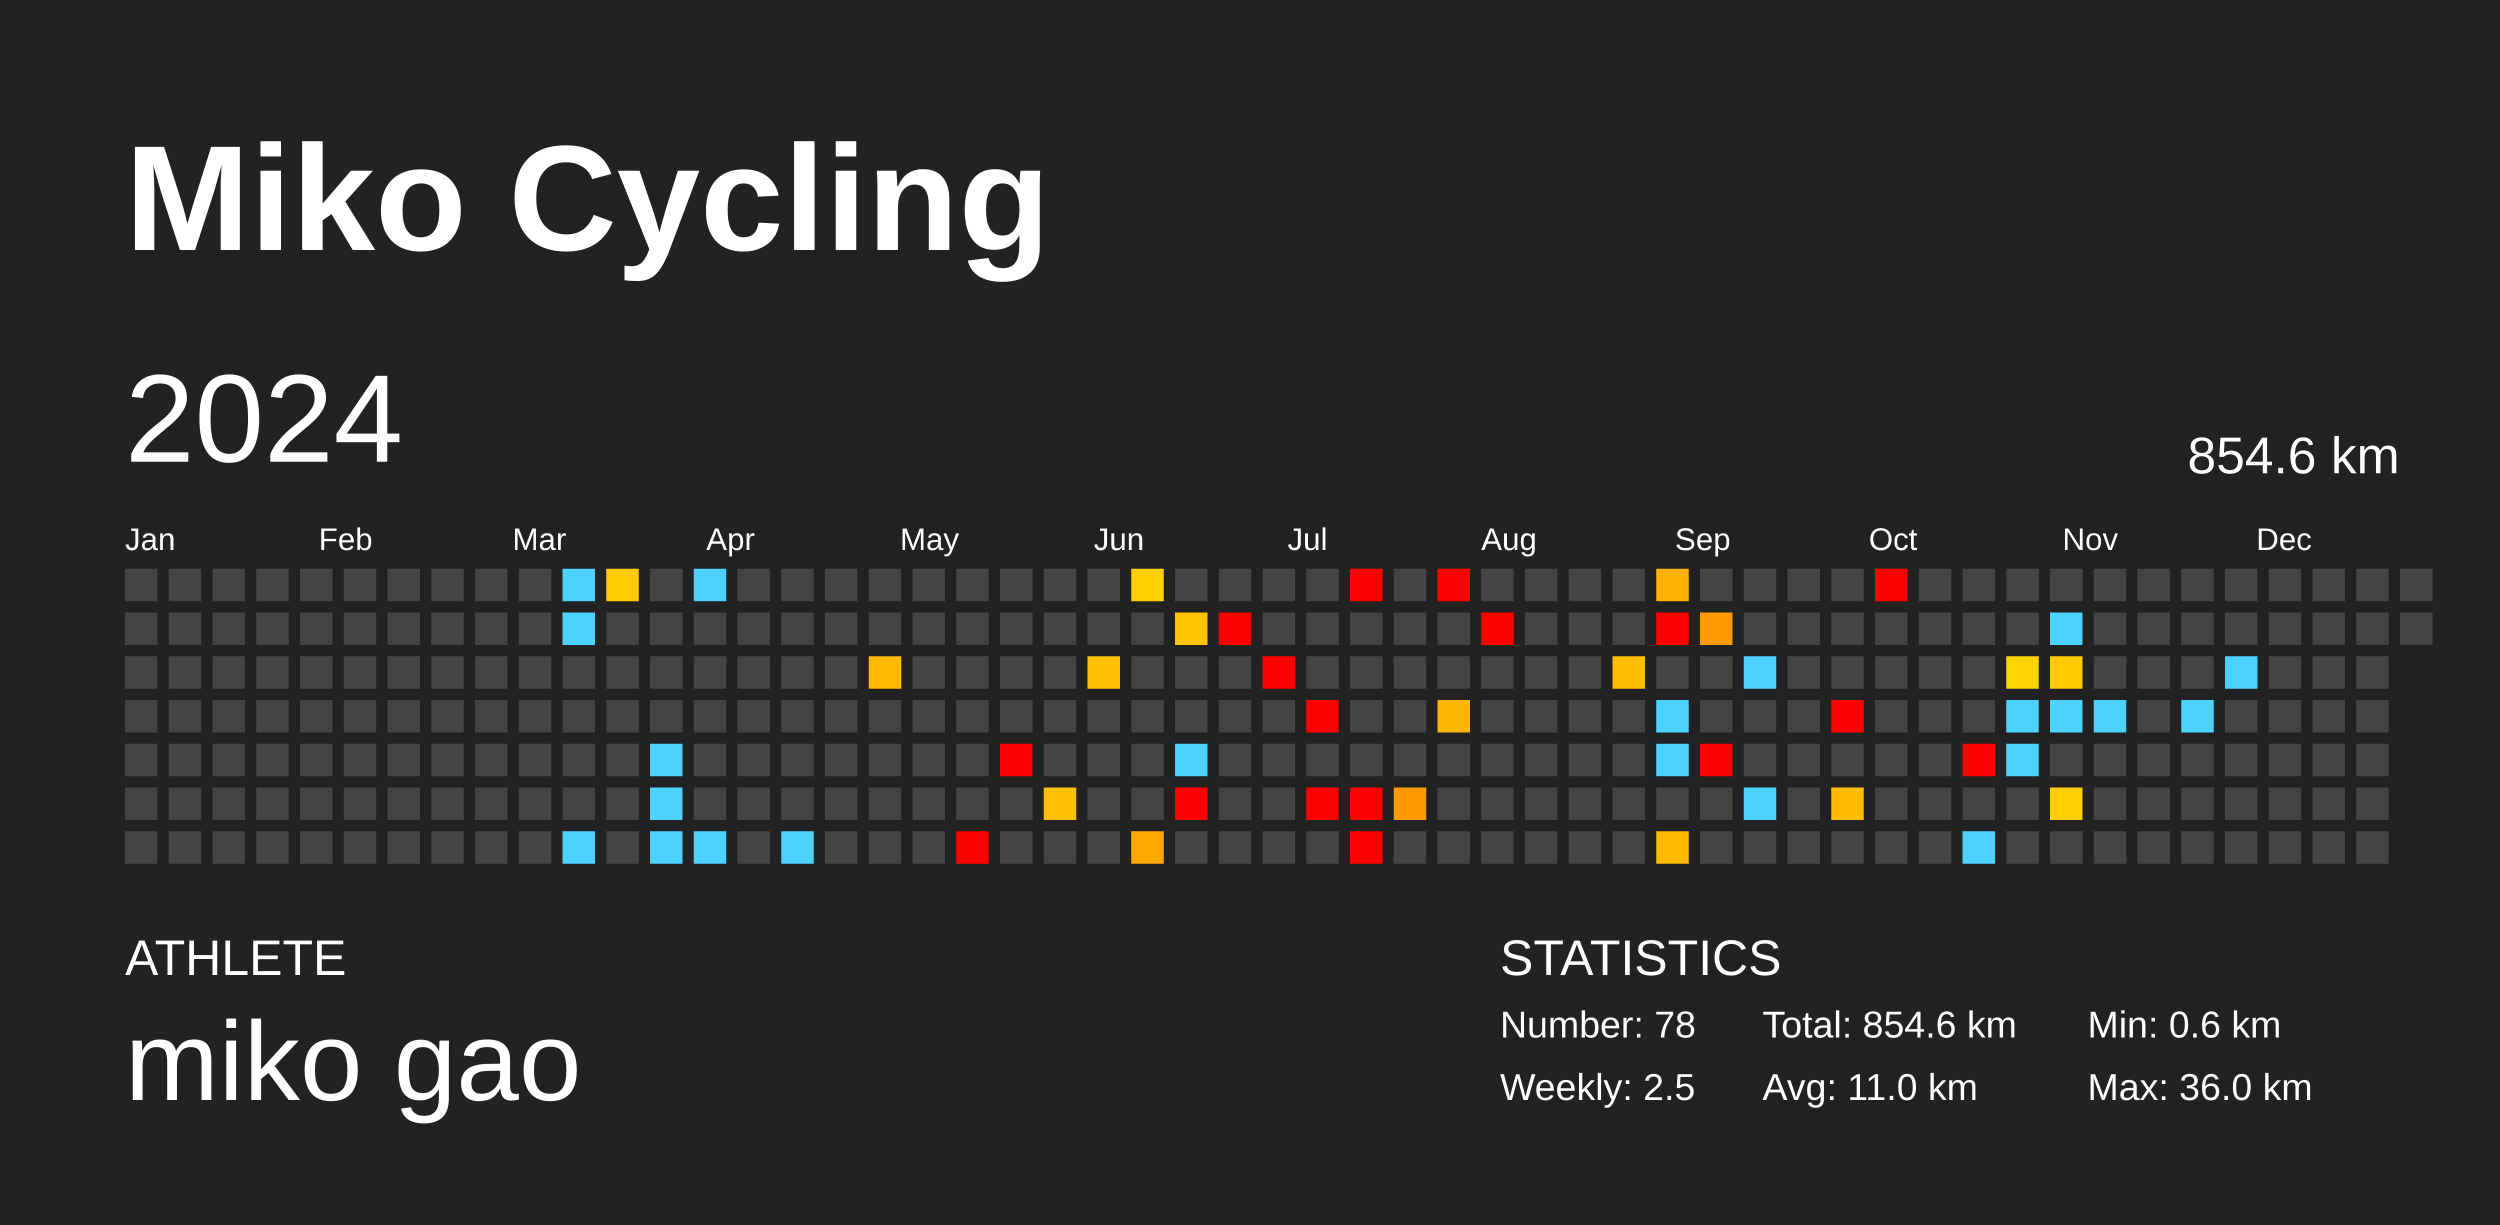
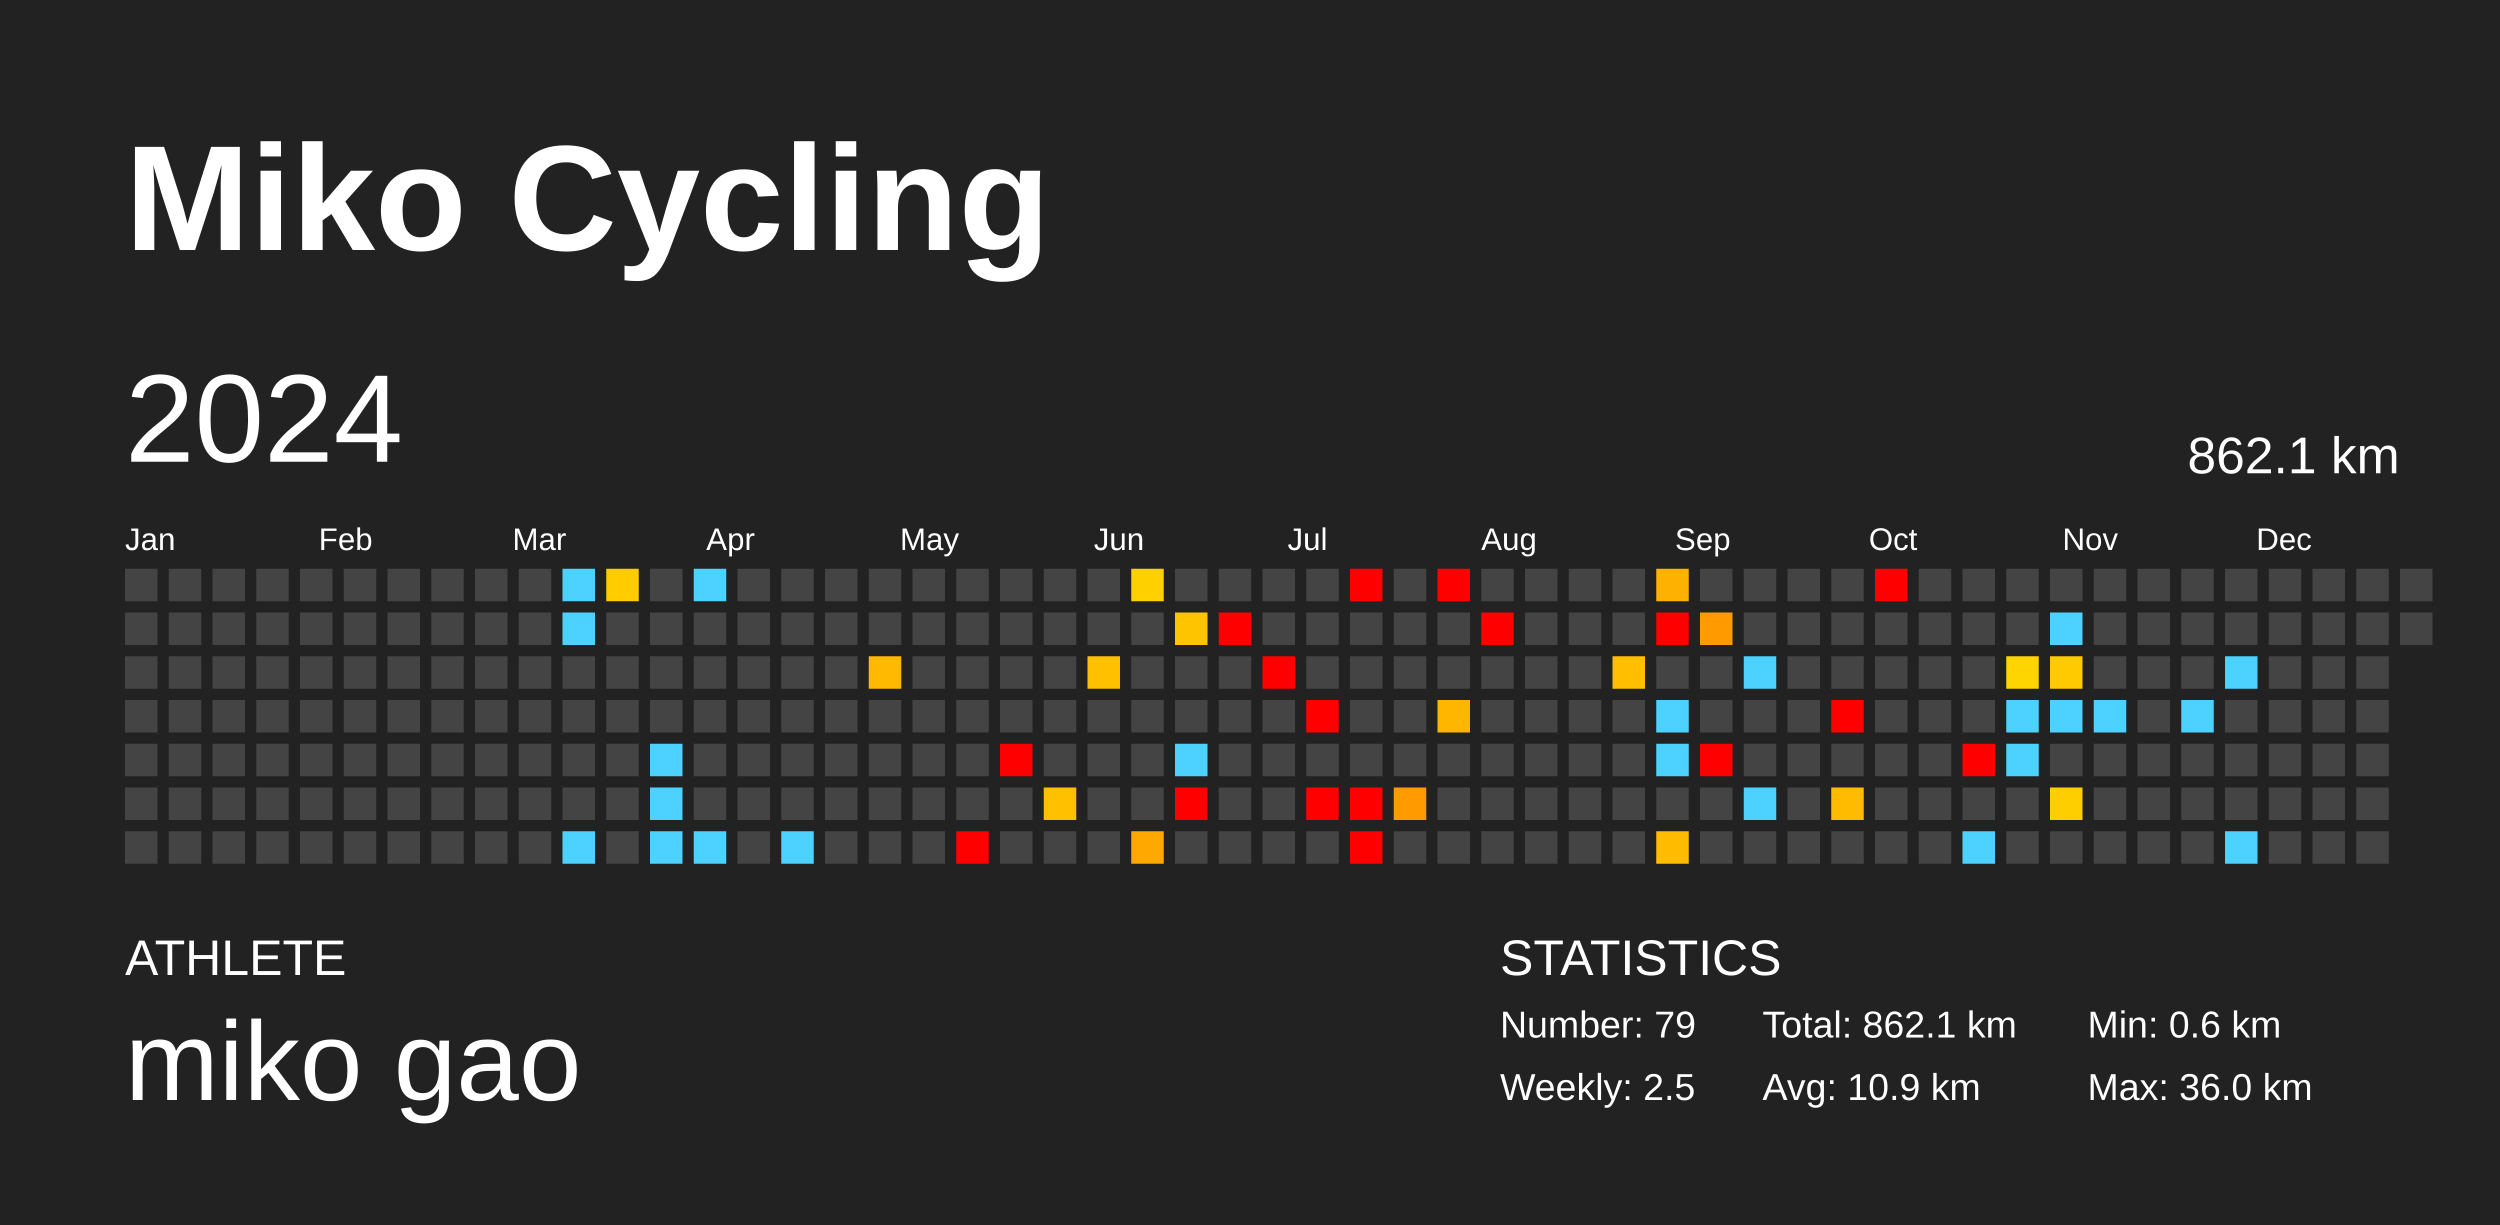
<svg xmlns="http://www.w3.org/2000/svg" baseProfile="full" height="98mm" version="1.1" viewBox="0,0,200,98" width="200mm">
  <defs />
  <rect fill="#222222" height="98" width="200" x="0" y="0" />
  <text fill="#FFFFFF" style="font-size:12px; font-family:Arial; font-weight:bold;" x="10" y="20">Miko Cycling</text>
  <text fill="#FFFFFF" style="font-size:4px; font-family:Arial" x="10" y="78">ATHLETE</text>
  <text fill="#FFFFFF" style="font-size:9px; font-family:Arial" x="10" y="88">miko gao</text>
  <text fill="#FFFFFF" style="font-size:4px; font-family:Arial" x="120" y="78">STATISTICS</text>
-   <text fill="#FFFFFF" style="font-size:3px; font-family:Arial" x="120" y="83">Number: 78</text>
+   <text fill="#FFFFFF" style="font-size:3px; font-family:Arial" x="120" y="83">Number: 79</text>
  <text fill="#FFFFFF" style="font-size:3px; font-family:Arial" x="120" y="88">Weekly: 2.5</text>
-   <text fill="#FFFFFF" style="font-size:3px; font-family:Arial" x="141" y="83">Total: 854.6 km</text>
-   <text fill="#FFFFFF" style="font-size:3px; font-family:Arial" x="141" y="88">Avg: 11.0 km</text>
+   <text fill="#FFFFFF" style="font-size:3px; font-family:Arial" x="141" y="83">Total: 862.1 km</text>
+   <text fill="#FFFFFF" style="font-size:3px; font-family:Arial" x="141" y="88">Avg: 10.9 km</text>
  <text fill="#FFFFFF" style="font-size:3px; font-family:Arial" x="167" y="83">Min: 0.6 km</text>
  <text fill="#FFFFFF" style="font-size:3px; font-family:Arial" x="167" y="88">Max: 36.0 km</text>
  <text dominant-baseline="hanging" fill="#FFFFFF" style="font-size:10.0px; font-family:Arial;" x="10" y="30">2024</text>
-   <text dominant-baseline="hanging" fill="#FFFFFF" style="font-size:4.125px; font-family:Arial;" x="175" y="35">854.6 km</text>
+   <text dominant-baseline="hanging" fill="#FFFFFF" style="font-size:4.125px; font-family:Arial;" x="175" y="35">862.1 km</text>
  <text fill="#FFFFFF" style="font-size:2.5px; font-family:Arial" x="10.0" y="44">Jan</text>
  <text fill="#FFFFFF" style="font-size:2.5px; font-family:Arial" x="25.5" y="44">Feb</text>
  <text fill="#FFFFFF" style="font-size:2.5px; font-family:Arial" x="41.0" y="44">Mar</text>
  <text fill="#FFFFFF" style="font-size:2.5px; font-family:Arial" x="56.5" y="44">Apr</text>
  <text fill="#FFFFFF" style="font-size:2.5px; font-family:Arial" x="72.0" y="44">May</text>
  <text fill="#FFFFFF" style="font-size:2.5px; font-family:Arial" x="87.5" y="44">Jun</text>
  <text fill="#FFFFFF" style="font-size:2.5px; font-family:Arial" x="103.0" y="44">Jul</text>
  <text fill="#FFFFFF" style="font-size:2.5px; font-family:Arial" x="118.5" y="44">Aug</text>
  <text fill="#FFFFFF" style="font-size:2.5px; font-family:Arial" x="134.0" y="44">Sep</text>
  <text fill="#FFFFFF" style="font-size:2.5px; font-family:Arial" x="149.5" y="44">Oct</text>
  <text fill="#FFFFFF" style="font-size:2.5px; font-family:Arial" x="165.0" y="44">Nov</text>
  <text fill="#FFFFFF" style="font-size:2.5px; font-family:Arial" x="180.5" y="44">Dec</text>
  <rect fill="#444444" height="2.6" width="2.6" x="10.0" y="45.5" />
  <rect fill="#444444" height="2.6" width="2.6" x="10.0" y="49.0" />
  <rect fill="#444444" height="2.6" width="2.6" x="10.0" y="52.5" />
  <rect fill="#444444" height="2.6" width="2.6" x="10.0" y="56.0" />
  <rect fill="#444444" height="2.6" width="2.6" x="10.0" y="59.5" />
  <rect fill="#444444" height="2.6" width="2.6" x="10.0" y="63.0" />
  <rect fill="#444444" height="2.6" width="2.6" x="10.0" y="66.5" />
  <rect fill="#444444" height="2.6" width="2.6" x="13.5" y="45.5" />
  <rect fill="#444444" height="2.6" width="2.6" x="13.5" y="49.0" />
  <rect fill="#444444" height="2.6" width="2.6" x="13.5" y="52.5" />
  <rect fill="#444444" height="2.6" width="2.6" x="13.5" y="56.0" />
  <rect fill="#444444" height="2.6" width="2.6" x="13.5" y="59.5" />
  <rect fill="#444444" height="2.6" width="2.6" x="13.5" y="63.0" />
  <rect fill="#444444" height="2.6" width="2.6" x="13.5" y="66.5" />
  <rect fill="#444444" height="2.6" width="2.6" x="17.0" y="45.5" />
  <rect fill="#444444" height="2.6" width="2.6" x="17.0" y="49.0" />
  <rect fill="#444444" height="2.6" width="2.6" x="17.0" y="52.5" />
  <rect fill="#444444" height="2.6" width="2.6" x="17.0" y="56.0" />
  <rect fill="#444444" height="2.6" width="2.6" x="17.0" y="59.5" />
  <rect fill="#444444" height="2.6" width="2.6" x="17.0" y="63.0" />
  <rect fill="#444444" height="2.6" width="2.6" x="17.0" y="66.5" />
  <rect fill="#444444" height="2.6" width="2.6" x="20.5" y="45.5" />
  <rect fill="#444444" height="2.6" width="2.6" x="20.5" y="49.0" />
  <rect fill="#444444" height="2.6" width="2.6" x="20.5" y="52.5" />
  <rect fill="#444444" height="2.6" width="2.6" x="20.5" y="56.0" />
  <rect fill="#444444" height="2.6" width="2.6" x="20.5" y="59.5" />
  <rect fill="#444444" height="2.6" width="2.6" x="20.5" y="63.0" />
  <rect fill="#444444" height="2.6" width="2.6" x="20.5" y="66.5" />
  <rect fill="#444444" height="2.6" width="2.6" x="24.0" y="45.5" />
  <rect fill="#444444" height="2.6" width="2.6" x="24.0" y="49.0" />
  <rect fill="#444444" height="2.6" width="2.6" x="24.0" y="52.5" />
  <rect fill="#444444" height="2.6" width="2.6" x="24.0" y="56.0" />
  <rect fill="#444444" height="2.6" width="2.6" x="24.0" y="59.5" />
  <rect fill="#444444" height="2.6" width="2.6" x="24.0" y="63.0" />
  <rect fill="#444444" height="2.6" width="2.6" x="24.0" y="66.5" />
  <rect fill="#444444" height="2.6" width="2.6" x="27.5" y="45.5" />
  <rect fill="#444444" height="2.6" width="2.6" x="27.5" y="49.0" />
  <rect fill="#444444" height="2.6" width="2.6" x="27.5" y="52.5" />
  <rect fill="#444444" height="2.6" width="2.6" x="27.5" y="56.0" />
  <rect fill="#444444" height="2.6" width="2.6" x="27.5" y="59.5" />
  <rect fill="#444444" height="2.6" width="2.6" x="27.5" y="63.0" />
  <rect fill="#444444" height="2.6" width="2.6" x="27.5" y="66.5" />
  <rect fill="#444444" height="2.6" width="2.6" x="31.0" y="45.5" />
  <rect fill="#444444" height="2.6" width="2.6" x="31.0" y="49.0" />
  <rect fill="#444444" height="2.6" width="2.6" x="31.0" y="52.5" />
  <rect fill="#444444" height="2.6" width="2.6" x="31.0" y="56.0" />
  <rect fill="#444444" height="2.6" width="2.6" x="31.0" y="59.5" />
  <rect fill="#444444" height="2.6" width="2.6" x="31.0" y="63.0" />
  <rect fill="#444444" height="2.6" width="2.6" x="31.0" y="66.5" />
  <rect fill="#444444" height="2.6" width="2.6" x="34.5" y="45.5" />
  <rect fill="#444444" height="2.6" width="2.6" x="34.5" y="49.0" />
  <rect fill="#444444" height="2.6" width="2.6" x="34.5" y="52.5" />
  <rect fill="#444444" height="2.6" width="2.6" x="34.5" y="56.0" />
  <rect fill="#444444" height="2.6" width="2.6" x="34.5" y="59.5" />
  <rect fill="#444444" height="2.6" width="2.6" x="34.5" y="63.0" />
  <rect fill="#444444" height="2.6" width="2.6" x="34.5" y="66.5" />
  <rect fill="#444444" height="2.6" width="2.6" x="38.0" y="45.5" />
  <rect fill="#444444" height="2.6" width="2.6" x="38.0" y="49.0" />
  <rect fill="#444444" height="2.6" width="2.6" x="38.0" y="52.5" />
  <rect fill="#444444" height="2.6" width="2.6" x="38.0" y="56.0" />
  <rect fill="#444444" height="2.6" width="2.6" x="38.0" y="59.5" />
  <rect fill="#444444" height="2.6" width="2.6" x="38.0" y="63.0" />
  <rect fill="#444444" height="2.6" width="2.6" x="38.0" y="66.5" />
  <rect fill="#444444" height="2.6" width="2.6" x="41.5" y="45.5" />
  <rect fill="#444444" height="2.6" width="2.6" x="41.5" y="49.0" />
  <rect fill="#444444" height="2.6" width="2.6" x="41.5" y="52.5" />
  <rect fill="#444444" height="2.6" width="2.6" x="41.5" y="56.0" />
  <rect fill="#444444" height="2.6" width="2.6" x="41.5" y="59.5" />
  <rect fill="#444444" height="2.6" width="2.6" x="41.5" y="63.0" />
  <rect fill="#444444" height="2.6" width="2.6" x="41.5" y="66.5" />
  <rect fill="#4dd2ff" height="2.6" width="2.6" x="45.0" y="45.5" />
  <rect fill="#4dd2ff" height="2.6" width="2.6" x="45.0" y="49.0" />
  <rect fill="#444444" height="2.6" width="2.6" x="45.0" y="52.5" />
  <rect fill="#444444" height="2.6" width="2.6" x="45.0" y="56.0" />
  <rect fill="#444444" height="2.6" width="2.6" x="45.0" y="59.5" />
  <rect fill="#444444" height="2.6" width="2.6" x="45.0" y="63.0" />
  <rect fill="#4dd2ff" height="2.6" width="2.6" x="45.0" y="66.5" />
  <rect fill="#ffcc00" height="2.6" width="2.6" x="48.5" y="45.5" />
  <rect fill="#444444" height="2.6" width="2.6" x="48.5" y="49.0" />
  <rect fill="#444444" height="2.6" width="2.6" x="48.5" y="52.5" />
  <rect fill="#444444" height="2.6" width="2.6" x="48.5" y="56.0" />
  <rect fill="#444444" height="2.6" width="2.6" x="48.5" y="59.5" />
  <rect fill="#444444" height="2.6" width="2.6" x="48.5" y="63.0" />
  <rect fill="#444444" height="2.6" width="2.6" x="48.5" y="66.5" />
  <rect fill="#444444" height="2.6" width="2.6" x="52.0" y="45.5" />
  <rect fill="#444444" height="2.6" width="2.6" x="52.0" y="49.0" />
  <rect fill="#444444" height="2.6" width="2.6" x="52.0" y="52.5" />
  <rect fill="#444444" height="2.6" width="2.6" x="52.0" y="56.0" />
  <rect fill="#4dd2ff" height="2.6" width="2.6" x="52.0" y="59.5" />
  <rect fill="#4dd2ff" height="2.6" width="2.6" x="52.0" y="63.0" />
  <rect fill="#4dd2ff" height="2.6" width="2.6" x="52.0" y="66.5" />
  <rect fill="#4dd2ff" height="2.6" width="2.6" x="55.5" y="45.5" />
  <rect fill="#444444" height="2.6" width="2.6" x="55.5" y="49.0" />
  <rect fill="#444444" height="2.6" width="2.6" x="55.5" y="52.5" />
  <rect fill="#444444" height="2.6" width="2.6" x="55.5" y="56.0" />
  <rect fill="#444444" height="2.6" width="2.6" x="55.5" y="59.5" />
  <rect fill="#444444" height="2.6" width="2.6" x="55.5" y="63.0" />
  <rect fill="#4dd2ff" height="2.6" width="2.6" x="55.5" y="66.5" />
  <rect fill="#444444" height="2.6" width="2.6" x="59.0" y="45.5" />
  <rect fill="#444444" height="2.6" width="2.6" x="59.0" y="49.0" />
  <rect fill="#444444" height="2.6" width="2.6" x="59.0" y="52.5" />
  <rect fill="#444444" height="2.6" width="2.6" x="59.0" y="56.0" />
  <rect fill="#444444" height="2.6" width="2.6" x="59.0" y="59.5" />
  <rect fill="#444444" height="2.6" width="2.6" x="59.0" y="63.0" />
  <rect fill="#444444" height="2.6" width="2.6" x="59.0" y="66.5" />
  <rect fill="#444444" height="2.6" width="2.6" x="62.5" y="45.5" />
  <rect fill="#444444" height="2.6" width="2.6" x="62.5" y="49.0" />
  <rect fill="#444444" height="2.6" width="2.6" x="62.5" y="52.5" />
  <rect fill="#444444" height="2.6" width="2.6" x="62.5" y="56.0" />
  <rect fill="#444444" height="2.6" width="2.6" x="62.5" y="59.5" />
  <rect fill="#444444" height="2.6" width="2.6" x="62.5" y="63.0" />
  <rect fill="#4dd2ff" height="2.6" width="2.6" x="62.5" y="66.5" />
  <rect fill="#444444" height="2.6" width="2.6" x="66.0" y="45.5" />
  <rect fill="#444444" height="2.6" width="2.6" x="66.0" y="49.0" />
  <rect fill="#444444" height="2.6" width="2.6" x="66.0" y="52.5" />
  <rect fill="#444444" height="2.6" width="2.6" x="66.0" y="56.0" />
  <rect fill="#444444" height="2.6" width="2.6" x="66.0" y="59.5" />
  <rect fill="#444444" height="2.6" width="2.6" x="66.0" y="63.0" />
  <rect fill="#444444" height="2.6" width="2.6" x="66.0" y="66.5" />
  <rect fill="#444444" height="2.6" width="2.6" x="69.5" y="45.5" />
  <rect fill="#444444" height="2.6" width="2.6" x="69.5" y="49.0" />
  <rect fill="#ffb900" height="2.6" width="2.6" x="69.5" y="52.5" />
  <rect fill="#444444" height="2.6" width="2.6" x="69.5" y="56.0" />
  <rect fill="#444444" height="2.6" width="2.6" x="69.5" y="59.5" />
  <rect fill="#444444" height="2.6" width="2.6" x="69.5" y="63.0" />
  <rect fill="#444444" height="2.6" width="2.6" x="69.5" y="66.5" />
  <rect fill="#444444" height="2.6" width="2.6" x="73.0" y="45.5" />
  <rect fill="#444444" height="2.6" width="2.6" x="73.0" y="49.0" />
  <rect fill="#444444" height="2.6" width="2.6" x="73.0" y="52.5" />
  <rect fill="#444444" height="2.6" width="2.6" x="73.0" y="56.0" />
  <rect fill="#444444" height="2.6" width="2.6" x="73.0" y="59.5" />
  <rect fill="#444444" height="2.6" width="2.6" x="73.0" y="63.0" />
  <rect fill="#444444" height="2.6" width="2.6" x="73.0" y="66.5" />
  <rect fill="#444444" height="2.6" width="2.6" x="76.5" y="45.5" />
  <rect fill="#444444" height="2.6" width="2.6" x="76.5" y="49.0" />
  <rect fill="#444444" height="2.6" width="2.6" x="76.5" y="52.5" />
  <rect fill="#444444" height="2.6" width="2.6" x="76.5" y="56.0" />
  <rect fill="#444444" height="2.6" width="2.6" x="76.5" y="59.5" />
  <rect fill="#444444" height="2.6" width="2.6" x="76.5" y="63.0" />
  <rect fill="red" height="2.6" width="2.6" x="76.5" y="66.5" />
  <rect fill="#444444" height="2.6" width="2.6" x="80.0" y="45.5" />
  <rect fill="#444444" height="2.6" width="2.6" x="80.0" y="49.0" />
  <rect fill="#444444" height="2.6" width="2.6" x="80.0" y="52.5" />
  <rect fill="#444444" height="2.6" width="2.6" x="80.0" y="56.0" />
  <rect fill="red" height="2.6" width="2.6" x="80.0" y="59.5" />
  <rect fill="#444444" height="2.6" width="2.6" x="80.0" y="63.0" />
  <rect fill="#444444" height="2.6" width="2.6" x="80.0" y="66.5" />
  <rect fill="#444444" height="2.6" width="2.6" x="83.5" y="45.5" />
  <rect fill="#444444" height="2.6" width="2.6" x="83.5" y="49.0" />
  <rect fill="#444444" height="2.6" width="2.6" x="83.5" y="52.5" />
  <rect fill="#444444" height="2.6" width="2.6" x="83.5" y="56.0" />
  <rect fill="#444444" height="2.6" width="2.6" x="83.5" y="59.5" />
  <rect fill="#ffc000" height="2.6" width="2.6" x="83.5" y="63.0" />
  <rect fill="#444444" height="2.6" width="2.6" x="83.5" y="66.5" />
  <rect fill="#444444" height="2.6" width="2.6" x="87.0" y="45.5" />
  <rect fill="#444444" height="2.6" width="2.6" x="87.0" y="49.0" />
  <rect fill="#ffc000" height="2.6" width="2.6" x="87.0" y="52.5" />
  <rect fill="#444444" height="2.6" width="2.6" x="87.0" y="56.0" />
  <rect fill="#444444" height="2.6" width="2.6" x="87.0" y="59.5" />
  <rect fill="#444444" height="2.6" width="2.6" x="87.0" y="63.0" />
  <rect fill="#444444" height="2.6" width="2.6" x="87.0" y="66.5" />
  <rect fill="#ffd000" height="2.6" width="2.6" x="90.5" y="45.5" />
  <rect fill="#444444" height="2.6" width="2.6" x="90.5" y="49.0" />
  <rect fill="#444444" height="2.6" width="2.6" x="90.5" y="52.5" />
  <rect fill="#444444" height="2.6" width="2.6" x="90.5" y="56.0" />
  <rect fill="#444444" height="2.6" width="2.6" x="90.5" y="59.5" />
  <rect fill="#444444" height="2.6" width="2.6" x="90.5" y="63.0" />
  <rect fill="#ffa900" height="2.6" width="2.6" x="90.5" y="66.5" />
  <rect fill="#444444" height="2.6" width="2.6" x="94.0" y="45.5" />
  <rect fill="#ffc400" height="2.6" width="2.6" x="94.0" y="49.0" />
  <rect fill="#444444" height="2.6" width="2.6" x="94.0" y="52.5" />
  <rect fill="#444444" height="2.6" width="2.6" x="94.0" y="56.0" />
  <rect fill="#4dd2ff" height="2.6" width="2.6" x="94.0" y="59.5" />
  <rect fill="red" height="2.6" width="2.6" x="94.0" y="63.0" />
  <rect fill="#444444" height="2.6" width="2.6" x="94.0" y="66.5" />
  <rect fill="#444444" height="2.6" width="2.6" x="97.5" y="45.5" />
  <rect fill="red" height="2.6" width="2.6" x="97.5" y="49.0" />
  <rect fill="#444444" height="2.6" width="2.6" x="97.5" y="52.5" />
  <rect fill="#444444" height="2.6" width="2.6" x="97.5" y="56.0" />
  <rect fill="#444444" height="2.6" width="2.6" x="97.5" y="59.5" />
  <rect fill="#444444" height="2.6" width="2.6" x="97.5" y="63.0" />
  <rect fill="#444444" height="2.6" width="2.6" x="97.5" y="66.5" />
  <rect fill="#444444" height="2.6" width="2.6" x="101.0" y="45.5" />
  <rect fill="#444444" height="2.6" width="2.6" x="101.0" y="49.0" />
  <rect fill="red" height="2.6" width="2.6" x="101.0" y="52.5" />
  <rect fill="#444444" height="2.6" width="2.6" x="101.0" y="56.0" />
  <rect fill="#444444" height="2.6" width="2.6" x="101.0" y="59.5" />
  <rect fill="#444444" height="2.6" width="2.6" x="101.0" y="63.0" />
  <rect fill="#444444" height="2.6" width="2.6" x="101.0" y="66.5" />
  <rect fill="#444444" height="2.6" width="2.6" x="104.5" y="45.5" />
  <rect fill="#444444" height="2.6" width="2.6" x="104.5" y="49.0" />
  <rect fill="#444444" height="2.6" width="2.6" x="104.5" y="52.5" />
  <rect fill="red" height="2.6" width="2.6" x="104.5" y="56.0" />
  <rect fill="#444444" height="2.6" width="2.6" x="104.5" y="59.5" />
  <rect fill="red" height="2.6" width="2.6" x="104.5" y="63.0" />
  <rect fill="#444444" height="2.6" width="2.6" x="104.5" y="66.5" />
  <rect fill="red" height="2.6" width="2.6" x="108.0" y="45.5" />
  <rect fill="#444444" height="2.6" width="2.6" x="108.0" y="49.0" />
  <rect fill="#444444" height="2.6" width="2.6" x="108.0" y="52.5" />
  <rect fill="#444444" height="2.6" width="2.6" x="108.0" y="56.0" />
  <rect fill="#444444" height="2.6" width="2.6" x="108.0" y="59.5" />
  <rect fill="red" height="2.6" width="2.6" x="108.0" y="63.0" />
  <rect fill="red" height="2.6" width="2.6" x="108.0" y="66.5" />
  <rect fill="#444444" height="2.6" width="2.6" x="111.5" y="45.5" />
  <rect fill="#444444" height="2.6" width="2.6" x="111.5" y="49.0" />
  <rect fill="#444444" height="2.6" width="2.6" x="111.5" y="52.5" />
  <rect fill="#444444" height="2.6" width="2.6" x="111.5" y="56.0" />
  <rect fill="#444444" height="2.6" width="2.6" x="111.5" y="59.5" />
  <rect fill="#ff9b00" height="2.6" width="2.6" x="111.5" y="63.0" />
  <rect fill="#444444" height="2.6" width="2.6" x="111.5" y="66.5" />
  <rect fill="red" height="2.6" width="2.6" x="115.0" y="45.5" />
  <rect fill="#444444" height="2.6" width="2.6" x="115.0" y="49.0" />
  <rect fill="#444444" height="2.6" width="2.6" x="115.0" y="52.5" />
  <rect fill="#ffb600" height="2.6" width="2.6" x="115.0" y="56.0" />
  <rect fill="#444444" height="2.6" width="2.6" x="115.0" y="59.5" />
  <rect fill="#444444" height="2.6" width="2.6" x="115.0" y="63.0" />
  <rect fill="#444444" height="2.6" width="2.6" x="115.0" y="66.5" />
  <rect fill="#444444" height="2.6" width="2.6" x="118.5" y="45.5" />
  <rect fill="red" height="2.6" width="2.6" x="118.5" y="49.0" />
  <rect fill="#444444" height="2.6" width="2.6" x="118.5" y="52.5" />
  <rect fill="#444444" height="2.6" width="2.6" x="118.5" y="56.0" />
  <rect fill="#444444" height="2.6" width="2.6" x="118.5" y="59.5" />
  <rect fill="#444444" height="2.6" width="2.6" x="118.5" y="63.0" />
  <rect fill="#444444" height="2.6" width="2.6" x="118.5" y="66.5" />
  <rect fill="#444444" height="2.6" width="2.6" x="122.0" y="45.5" />
  <rect fill="#444444" height="2.6" width="2.6" x="122.0" y="49.0" />
  <rect fill="#444444" height="2.6" width="2.6" x="122.0" y="52.5" />
  <rect fill="#444444" height="2.6" width="2.6" x="122.0" y="56.0" />
  <rect fill="#444444" height="2.6" width="2.6" x="122.0" y="59.5" />
  <rect fill="#444444" height="2.6" width="2.6" x="122.0" y="63.0" />
  <rect fill="#444444" height="2.6" width="2.6" x="122.0" y="66.5" />
  <rect fill="#444444" height="2.6" width="2.6" x="125.5" y="45.5" />
  <rect fill="#444444" height="2.6" width="2.6" x="125.5" y="49.0" />
  <rect fill="#444444" height="2.6" width="2.6" x="125.5" y="52.5" />
  <rect fill="#444444" height="2.6" width="2.6" x="125.5" y="56.0" />
  <rect fill="#444444" height="2.6" width="2.6" x="125.5" y="59.5" />
  <rect fill="#444444" height="2.6" width="2.6" x="125.5" y="63.0" />
  <rect fill="#444444" height="2.6" width="2.6" x="125.5" y="66.5" />
  <rect fill="#444444" height="2.6" width="2.6" x="129.0" y="45.5" />
  <rect fill="#444444" height="2.6" width="2.6" x="129.0" y="49.0" />
  <rect fill="#ffbf00" height="2.6" width="2.6" x="129.0" y="52.5" />
  <rect fill="#444444" height="2.6" width="2.6" x="129.0" y="56.0" />
  <rect fill="#444444" height="2.6" width="2.6" x="129.0" y="59.5" />
  <rect fill="#444444" height="2.6" width="2.6" x="129.0" y="63.0" />
  <rect fill="#444444" height="2.6" width="2.6" x="129.0" y="66.5" />
  <rect fill="#ffb100" height="2.6" width="2.6" x="132.5" y="45.5" />
  <rect fill="red" height="2.6" width="2.6" x="132.5" y="49.0" />
  <rect fill="#444444" height="2.6" width="2.6" x="132.5" y="52.5" />
  <rect fill="#4dd2ff" height="2.6" width="2.6" x="132.5" y="56.0" />
  <rect fill="#4dd2ff" height="2.6" width="2.6" x="132.5" y="59.5" />
  <rect fill="#444444" height="2.6" width="2.6" x="132.5" y="63.0" />
  <rect fill="#ffbb00" height="2.6" width="2.6" x="132.5" y="66.5" />
  <rect fill="#444444" height="2.6" width="2.6" x="136.0" y="45.5" />
  <rect fill="#ff9b00" height="2.6" width="2.6" x="136.0" y="49.0" />
  <rect fill="#444444" height="2.6" width="2.6" x="136.0" y="52.5" />
  <rect fill="#444444" height="2.6" width="2.6" x="136.0" y="56.0" />
  <rect fill="red" height="2.6" width="2.6" x="136.0" y="59.5" />
  <rect fill="#444444" height="2.6" width="2.6" x="136.0" y="63.0" />
  <rect fill="#444444" height="2.6" width="2.6" x="136.0" y="66.5" />
  <rect fill="#444444" height="2.6" width="2.6" x="139.5" y="45.5" />
  <rect fill="#444444" height="2.6" width="2.6" x="139.5" y="49.0" />
  <rect fill="#4dd2ff" height="2.6" width="2.6" x="139.5" y="52.5" />
  <rect fill="#444444" height="2.6" width="2.6" x="139.5" y="56.0" />
  <rect fill="#444444" height="2.6" width="2.6" x="139.5" y="59.5" />
  <rect fill="#4dd2ff" height="2.6" width="2.6" x="139.5" y="63.0" />
  <rect fill="#444444" height="2.6" width="2.6" x="139.5" y="66.5" />
  <rect fill="#444444" height="2.6" width="2.6" x="143.0" y="45.5" />
  <rect fill="#444444" height="2.6" width="2.6" x="143.0" y="49.0" />
  <rect fill="#444444" height="2.6" width="2.6" x="143.0" y="52.5" />
  <rect fill="#444444" height="2.6" width="2.6" x="143.0" y="56.0" />
  <rect fill="#444444" height="2.6" width="2.6" x="143.0" y="59.5" />
  <rect fill="#444444" height="2.6" width="2.6" x="143.0" y="63.0" />
  <rect fill="#444444" height="2.6" width="2.6" x="143.0" y="66.5" />
  <rect fill="#444444" height="2.6" width="2.6" x="146.5" y="45.5" />
  <rect fill="#444444" height="2.6" width="2.6" x="146.5" y="49.0" />
  <rect fill="#444444" height="2.6" width="2.6" x="146.5" y="52.5" />
  <rect fill="red" height="2.6" width="2.6" x="146.5" y="56.0" />
  <rect fill="#444444" height="2.6" width="2.6" x="146.5" y="59.5" />
  <rect fill="#ffbb00" height="2.6" width="2.6" x="146.5" y="63.0" />
  <rect fill="#444444" height="2.6" width="2.6" x="146.5" y="66.5" />
  <rect fill="red" height="2.6" width="2.6" x="150.0" y="45.5" />
  <rect fill="#444444" height="2.6" width="2.6" x="150.0" y="49.0" />
  <rect fill="#444444" height="2.6" width="2.6" x="150.0" y="52.5" />
  <rect fill="#444444" height="2.6" width="2.6" x="150.0" y="56.0" />
  <rect fill="#444444" height="2.6" width="2.6" x="150.0" y="59.5" />
  <rect fill="#444444" height="2.6" width="2.6" x="150.0" y="63.0" />
  <rect fill="#444444" height="2.6" width="2.6" x="150.0" y="66.5" />
  <rect fill="#444444" height="2.6" width="2.6" x="153.5" y="45.5" />
  <rect fill="#444444" height="2.6" width="2.6" x="153.5" y="49.0" />
  <rect fill="#444444" height="2.6" width="2.6" x="153.5" y="52.5" />
  <rect fill="#444444" height="2.6" width="2.6" x="153.5" y="56.0" />
  <rect fill="#444444" height="2.6" width="2.6" x="153.5" y="59.5" />
  <rect fill="#444444" height="2.6" width="2.6" x="153.5" y="63.0" />
  <rect fill="#444444" height="2.6" width="2.6" x="153.5" y="66.5" />
  <rect fill="#444444" height="2.6" width="2.6" x="157.0" y="45.5" />
  <rect fill="#444444" height="2.6" width="2.6" x="157.0" y="49.0" />
  <rect fill="#444444" height="2.6" width="2.6" x="157.0" y="52.5" />
  <rect fill="#444444" height="2.6" width="2.6" x="157.0" y="56.0" />
  <rect fill="red" height="2.6" width="2.6" x="157.0" y="59.5" />
  <rect fill="#444444" height="2.6" width="2.6" x="157.0" y="63.0" />
  <rect fill="#4dd2ff" height="2.6" width="2.6" x="157.0" y="66.5" />
  <rect fill="#444444" height="2.6" width="2.6" x="160.5" y="45.5" />
  <rect fill="#444444" height="2.6" width="2.6" x="160.5" y="49.0" />
  <rect fill="#ffd500" height="2.6" width="2.6" x="160.5" y="52.5" />
  <rect fill="#4dd2ff" height="2.6" width="2.6" x="160.5" y="56.0" />
  <rect fill="#4dd2ff" height="2.6" width="2.6" x="160.5" y="59.5" />
  <rect fill="#444444" height="2.6" width="2.6" x="160.5" y="63.0" />
  <rect fill="#444444" height="2.6" width="2.6" x="160.5" y="66.5" />
  <rect fill="#444444" height="2.6" width="2.6" x="164.0" y="45.5" />
  <rect fill="#4dd2ff" height="2.6" width="2.6" x="164.0" y="49.0" />
  <rect fill="#ffca00" height="2.6" width="2.6" x="164.0" y="52.5" />
  <rect fill="#4dd2ff" height="2.6" width="2.6" x="164.0" y="56.0" />
  <rect fill="#444444" height="2.6" width="2.6" x="164.0" y="59.5" />
  <rect fill="#ffce00" height="2.6" width="2.6" x="164.0" y="63.0" />
  <rect fill="#444444" height="2.6" width="2.6" x="164.0" y="66.5" />
  <rect fill="#444444" height="2.6" width="2.6" x="167.5" y="45.5" />
  <rect fill="#444444" height="2.6" width="2.6" x="167.5" y="49.0" />
  <rect fill="#444444" height="2.6" width="2.6" x="167.5" y="52.5" />
  <rect fill="#4dd2ff" height="2.6" width="2.6" x="167.5" y="56.0" />
  <rect fill="#444444" height="2.6" width="2.6" x="167.5" y="59.5" />
  <rect fill="#444444" height="2.6" width="2.6" x="167.5" y="63.0" />
  <rect fill="#444444" height="2.6" width="2.6" x="167.5" y="66.5" />
  <rect fill="#444444" height="2.6" width="2.6" x="171.0" y="45.5" />
  <rect fill="#444444" height="2.6" width="2.6" x="171.0" y="49.0" />
  <rect fill="#444444" height="2.6" width="2.6" x="171.0" y="52.5" />
  <rect fill="#444444" height="2.6" width="2.6" x="171.0" y="56.0" />
  <rect fill="#444444" height="2.6" width="2.6" x="171.0" y="59.5" />
  <rect fill="#444444" height="2.6" width="2.6" x="171.0" y="63.0" />
  <rect fill="#444444" height="2.6" width="2.6" x="171.0" y="66.5" />
  <rect fill="#444444" height="2.6" width="2.6" x="174.5" y="45.5" />
  <rect fill="#444444" height="2.6" width="2.6" x="174.5" y="49.0" />
  <rect fill="#444444" height="2.6" width="2.6" x="174.5" y="52.5" />
  <rect fill="#4dd2ff" height="2.6" width="2.6" x="174.5" y="56.0" />
  <rect fill="#444444" height="2.6" width="2.6" x="174.5" y="59.5" />
  <rect fill="#444444" height="2.6" width="2.6" x="174.5" y="63.0" />
  <rect fill="#444444" height="2.6" width="2.6" x="174.5" y="66.5" />
  <rect fill="#444444" height="2.6" width="2.6" x="178.0" y="45.5" />
  <rect fill="#444444" height="2.6" width="2.6" x="178.0" y="49.0" />
  <rect fill="#4dd2ff" height="2.6" width="2.6" x="178.0" y="52.5" />
  <rect fill="#444444" height="2.6" width="2.6" x="178.0" y="56.0" />
  <rect fill="#444444" height="2.6" width="2.6" x="178.0" y="59.5" />
  <rect fill="#444444" height="2.6" width="2.6" x="178.0" y="63.0" />
-   <rect fill="#444444" height="2.6" width="2.6" x="178.0" y="66.5" />
+   <rect fill="#4dd2ff" height="2.6" width="2.6" x="178.0" y="66.5" />
  <rect fill="#444444" height="2.6" width="2.6" x="181.5" y="45.5" />
  <rect fill="#444444" height="2.6" width="2.6" x="181.5" y="49.0" />
  <rect fill="#444444" height="2.6" width="2.6" x="181.5" y="52.5" />
  <rect fill="#444444" height="2.6" width="2.6" x="181.5" y="56.0" />
  <rect fill="#444444" height="2.6" width="2.6" x="181.5" y="59.5" />
  <rect fill="#444444" height="2.6" width="2.6" x="181.5" y="63.0" />
  <rect fill="#444444" height="2.6" width="2.6" x="181.5" y="66.5" />
  <rect fill="#444444" height="2.6" width="2.6" x="185.0" y="45.5" />
  <rect fill="#444444" height="2.6" width="2.6" x="185.0" y="49.0" />
  <rect fill="#444444" height="2.6" width="2.6" x="185.0" y="52.5" />
  <rect fill="#444444" height="2.6" width="2.6" x="185.0" y="56.0" />
  <rect fill="#444444" height="2.6" width="2.6" x="185.0" y="59.5" />
  <rect fill="#444444" height="2.6" width="2.6" x="185.0" y="63.0" />
  <rect fill="#444444" height="2.6" width="2.6" x="185.0" y="66.5" />
  <rect fill="#444444" height="2.6" width="2.6" x="188.5" y="45.5" />
  <rect fill="#444444" height="2.6" width="2.6" x="188.5" y="49.0" />
  <rect fill="#444444" height="2.6" width="2.6" x="188.5" y="52.5" />
  <rect fill="#444444" height="2.6" width="2.6" x="188.5" y="56.0" />
  <rect fill="#444444" height="2.6" width="2.6" x="188.5" y="59.5" />
  <rect fill="#444444" height="2.6" width="2.6" x="188.5" y="63.0" />
  <rect fill="#444444" height="2.6" width="2.6" x="188.5" y="66.5" />
  <rect fill="#444444" height="2.6" width="2.6" x="192.0" y="45.5" />
  <rect fill="#444444" height="2.6" width="2.6" x="192.0" y="49.0" />
</svg>
